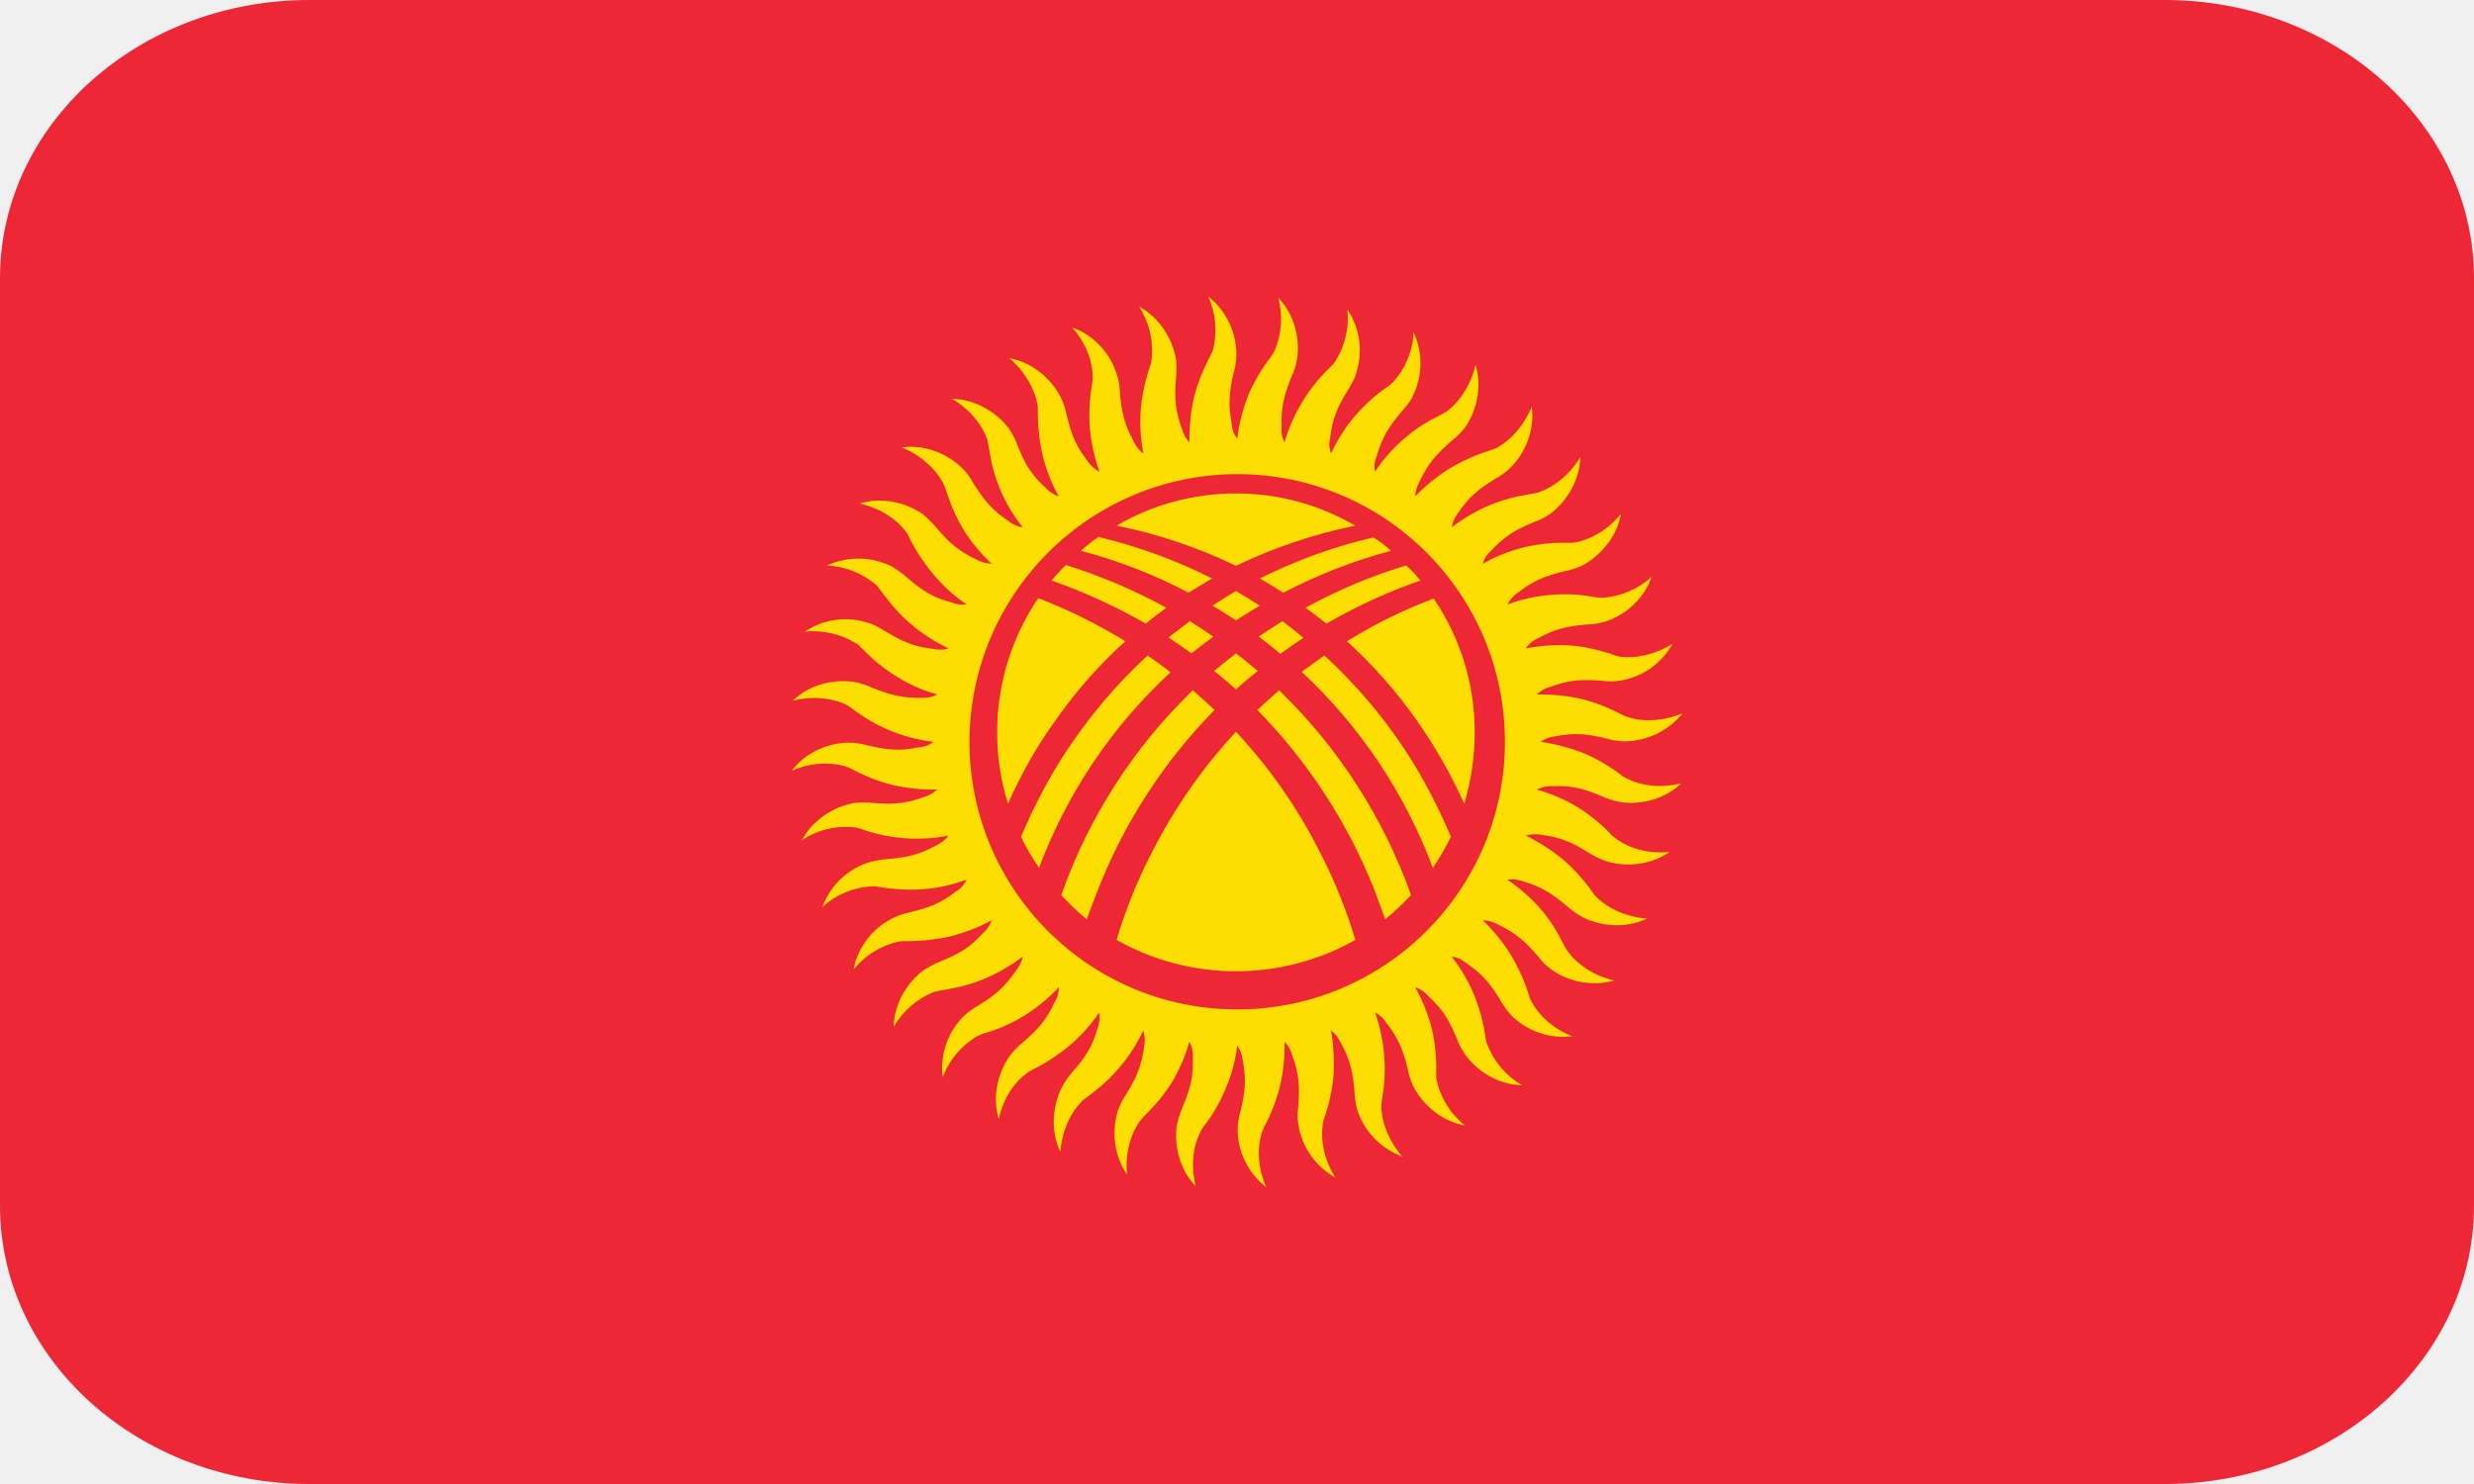
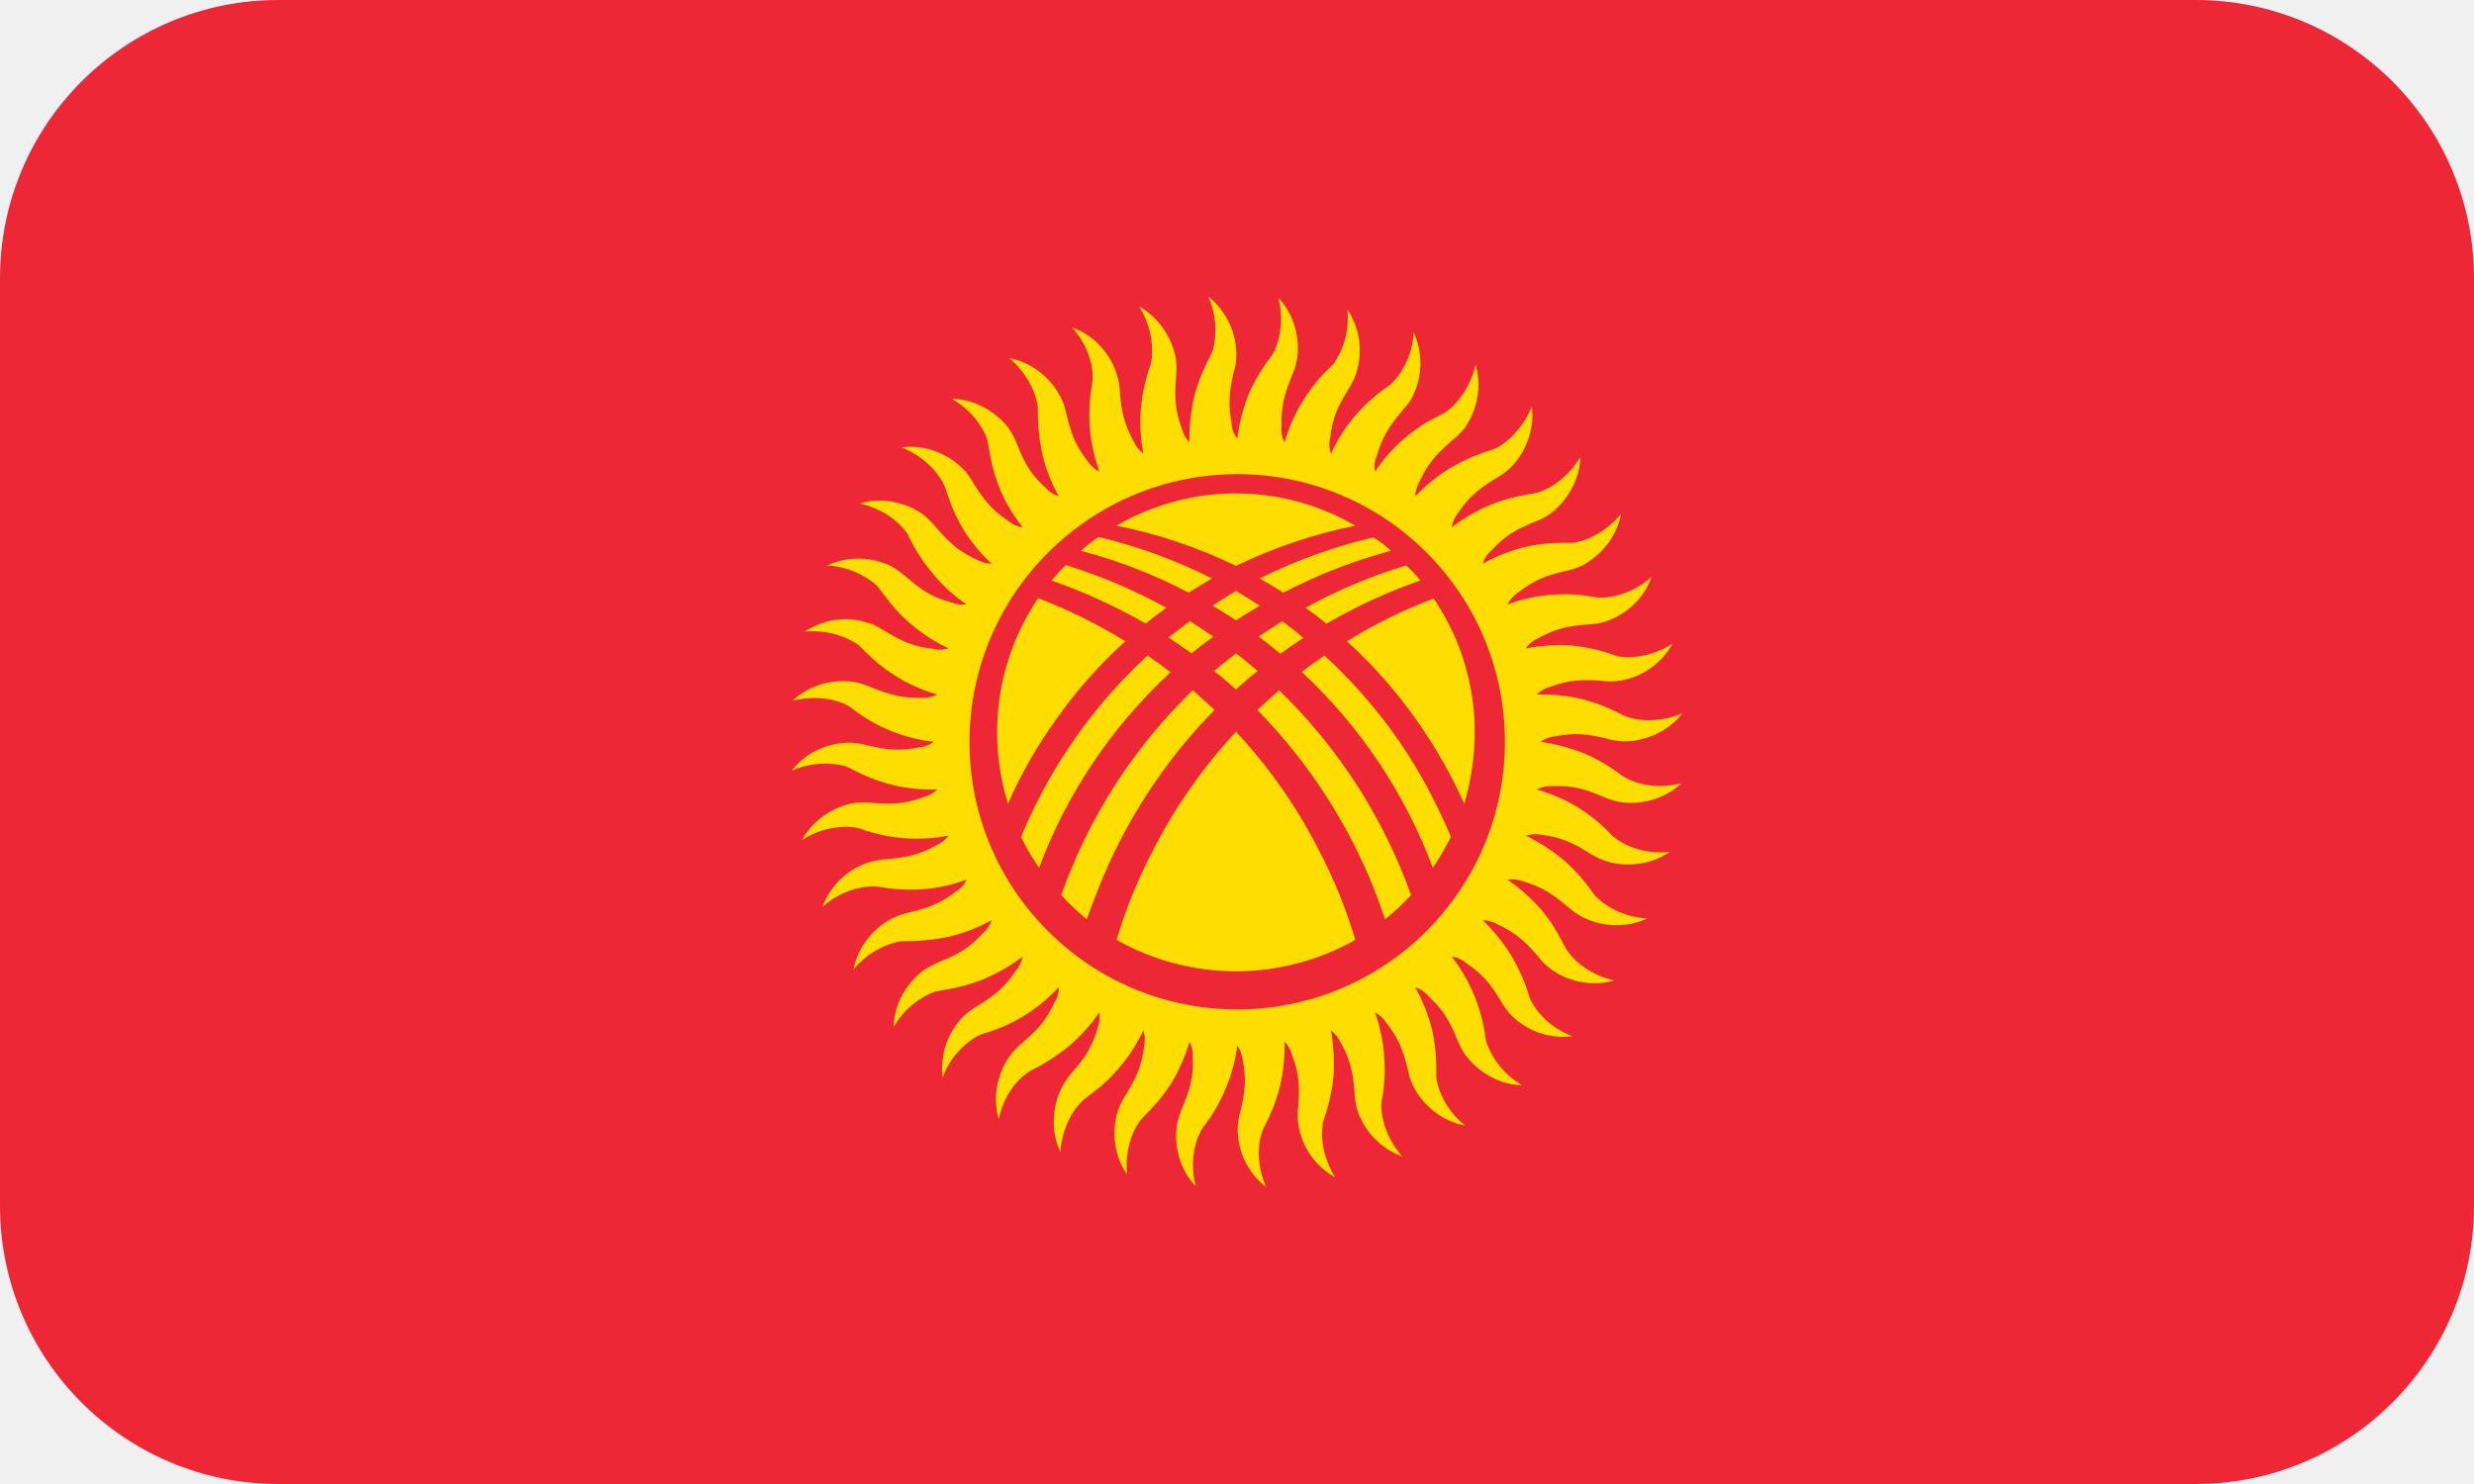
<svg xmlns="http://www.w3.org/2000/svg" viewBox="0 0 1000 600">
  <defs>
    <mask id="fa-flag-rounded-kg" maskUnits="userSpaceOnUse" x="0.0" y="0.0" width="1000.0" height="600.0">
-       <rect x="0.0" y="0.0" width="1000.0" height="600.0" rx="125.0" ry="112.5" fill="#fff" />
+       <rect x="0.0" y="0.0" width="1000.0" height="600.0" rx="112.5" ry="112.5" fill="#fff" />
    </mask>
  </defs>
  <g mask="url(#fa-flag-rounded-kg)">
    <path d="M0 0h1000v600H0z" fill="#ee2737" />
    <path d="M454.869 259.272a212.984 212.984 0 0 0-35.225-17.443 96.751 96.751 0 0 0-16.6 54.36 95.623 95.623 0 0 0 4.4 28.79 183.176 183.176 0 0 1 19.306-33.87 188.2 188.2 0 0 1 28.112-31.837zm-29.806-24.556a227.569 227.569 0 0 1 38.1 17.443c2.71-2.37 5.588-4.4 8.3-6.435a220.4 220.4 0 0 0-40.644-17.274 66.644 66.644 0 0 0-5.756 6.266zm11.855-12.023a205.352 205.352 0 0 1 43.522 16.934c3.218-2.032 6.436-3.9 9.484-5.757a209.853 209.853 0 0 0-45.894-16.77 57.418 57.418 0 0 0-7.112 5.593zm14.394-10.161a200.127 200.127 0 0 1 48.265 16.257 205.183 205.183 0 0 1 48.264-16.257 95.84 95.84 0 0 0-96.529 0zm103.81 4.742a209.362 209.362 0 0 0-45.893 16.6q4.8 2.786 9.484 5.757a212.648 212.648 0 0 1 43.522-16.934 43.84 43.84 0 0 0-7.112-5.42zm13.21 11.346a213.242 213.242 0 0 0-40.644 17.1q4.341 3.075 8.468 6.435a219.876 219.876 0 0 1 37.934-17.443 39.13 39.13 0 0 0-5.758-6.1zM579.509 242a198.143 198.143 0 0 0-35.055 17.274 195.967 195.967 0 0 1 28.112 31.837 204.792 204.792 0 0 1 19.3 33.87 102.057 102.057 0 0 0 4.234-28.79 95.8 95.8 0 0 0-16.6-54.19zm-8.3 66.385a203.994 203.994 0 0 0-35.9-43.353c-3.048 2.2-6.266 4.4-9.145 6.6a208.151 208.151 0 0 1 53.006 79.255 104.379 104.379 0 0 0 7.282-12.532 227.025 227.025 0 0 0-15.241-29.974zm-53.684-44.03c3.049-2.2 6.1-4.4 9.315-6.436-2.71-2.37-5.589-4.572-8.468-6.774-3.217 2.032-6.435 4.064-9.653 6.266h.17c2.879 2.2 5.758 4.572 8.636 6.943zM499.577 250.8c3.217-2.032 6.6-4.064 9.652-5.927-3.217-2.032-6.435-4.064-9.652-5.927-3.218 1.863-6.266 3.9-9.484 5.927 3.218 1.867 6.266 3.899 9.484 5.927zm-9.145 6.6c-3.218-2.2-6.266-4.234-9.484-6.266l-8.636 6.6c3.217 2.2 6.265 4.233 9.314 6.435q4.293-3.514 8.806-6.76zm9.145 6.774c-2.88 2.2-5.758 4.572-8.806 7.113 3.048 2.37 5.927 4.91 8.806 7.45 2.879-2.54 5.757-5.08 8.806-7.45-2.883-2.362-5.758-4.903-8.806-7.104zm0 31.668a213.908 213.908 0 0 0-33.362 47.587 204.883 204.883 0 0 0-14.9 36.579 98.054 98.054 0 0 0 96.529 0 204.923 204.923 0 0 0-14.9-36.58 208.55 208.55 0 0 0-33.361-47.586zm-55.885 64.183a216.307 216.307 0 0 1 47.248-72.99c-2.88-2.709-5.758-5.249-8.806-7.958a214.083 214.083 0 0 0-53.176 82.81 94.385 94.385 0 0 0 10.33 9.823c1.356-3.895 2.88-7.79 4.4-11.685zm64.521-72.99a219.329 219.329 0 0 1 47.418 72.99c1.524 3.895 2.879 7.79 4.233 11.685a96.1 96.1 0 0 0 10.5-9.822 216.39 216.39 0 0 0-53.345-82.811c-3.048 2.71-5.927 5.25-8.806 7.959zm-88.23 63.845a205.977 205.977 0 0 1 53.175-79.08q-4.551-3.529-9.314-6.774a209.336 209.336 0 0 0-35.9 43.522 215.033 215.033 0 0 0-15.24 29.805 92.591 92.591 0 0 0 7.281 12.532zm80.1-159.187a108.214 108.214 0 1 1-108.212 108.222A108.411 108.411 0 0 1 500.085 191.7zm47.756-23.709a64.006 64.006 0 0 0-9.822 15.41 10.268 10.268 0 0 1-.34-6.434c.848-7.79 3.05-12.532 7.114-19.137 1.354-2.37 2.71-4.4 3.386-6.943a29.569 29.569 0 0 0-3.556-25.74 32.8 32.8 0 0 1-4.91 21 9.883 9.883 0 0 1-1.694 2.033 64.124 64.124 0 0 0-11.347 13.886 66.348 66.348 0 0 0-7.451 16.765 10.154 10.154 0 0 1-1.185-6.1c-.34-7.96 1.016-12.87 3.9-20.152a29.348 29.348 0 0 0 2.37-7.452c1.186-7.79-.846-17.781-7.62-24.725a32.732 32.732 0 0 1-1.524 21.508 25.107 25.107 0 0 1-1.355 2.2 72.819 72.819 0 0 0-9.145 15.41 74.049 74.049 0 0 0-4.572 17.782 9.719 9.719 0 0 1-2.2-5.927c-1.524-7.79-1.016-12.87.678-20.49a23.172 23.172 0 0 0 1.185-7.622A29.922 29.922 0 0 0 488.4 119.9a33.264 33.264 0 0 1 1.862 21.677c-.338.677-.677 1.524-1.016 2.2-2.032 4.234-4.4 8.3-6.6 16.766a73.969 73.969 0 0 0-1.863 18.29 12.98 12.98 0 0 1-3.048-5.42c-2.71-7.62-3.049-12.531-2.371-20.49a38.12 38.12 0 0 0 0-7.621c-1.355-7.96-6.435-16.766-14.9-21.338a33.207 33.207 0 0 1 5.08 21l-.507 2.54a72.925 72.925 0 0 0-3.895 17.612 65.576 65.576 0 0 0 1.016 18.29 12.57 12.57 0 0 1-3.9-4.911c-3.895-7.113-4.911-12.024-5.589-19.814a23.306 23.306 0 0 0-1.355-7.62c-2.37-7.621-8.806-15.58-17.95-18.629 5.927 6.6 8.3 14.225 8.3 19.814a12.767 12.767 0 0 1-.17 2.54 74.437 74.437 0 0 0-1.016 17.951 71.985 71.985 0 0 0 3.9 17.95 12.469 12.469 0 0 1-4.742-4.233c-4.91-6.266-6.6-11.007-8.467-18.628a29.783 29.783 0 0 0-2.54-7.451c-3.557-6.944-11.177-13.887-20.66-15.58 6.773 5.757 10.33 13.04 11.346 18.458a12.846 12.846 0 0 1 .169 2.54 83.487 83.487 0 0 0 1.863 17.952 65.417 65.417 0 0 0 6.6 16.934 12.125 12.125 0 0 1-5.25-3.387c-5.927-5.419-8.467-9.822-11.346-17.1a33.571 33.571 0 0 0-3.556-6.943c-4.742-6.266-13.21-11.854-23.031-12.024 7.79 4.573 12.362 11.008 14.225 16.258l.508 2.54c.847 4.572 1.355 9.314 4.572 17.443a65.848 65.848 0 0 0 9.314 15.75 11.651 11.651 0 0 1-5.757-2.541c-6.6-4.4-9.823-8.467-14.056-15.072a23.853 23.853 0 0 0-4.573-6.266c-5.588-5.588-14.9-9.822-24.555-8.467 8.3 3.387 13.886 9.144 16.6 14.056.339.677.677 1.524 1.016 2.37 1.524 4.234 2.71 8.807 7.113 16.427a67.506 67.506 0 0 0 11.685 14.225 13.8 13.8 0 0 1-6.1-1.693c-7.282-3.387-11.007-6.774-16.088-12.7a43.648 43.648 0 0 0-5.588-5.589c-6.436-4.572-16.258-7.282-25.572-4.4 8.806 2.032 15.241 6.774 18.459 11.177a5.989 5.989 0 0 1 1.355 2.2 72.624 72.624 0 0 0 9.822 15.072 62.541 62.541 0 0 0 13.548 12.362 12.172 12.172 0 0 1-6.266-.847c-7.62-2.032-11.854-4.91-17.782-9.991a42.4 42.4 0 0 0-6.265-4.572 30.439 30.439 0 0 0-26.08-.34 33.142 33.142 0 0 1 20.152 8.13 21.069 21.069 0 0 1 1.524 2.032c2.88 3.556 5.42 7.62 12.024 13.378a69.273 69.273 0 0 0 15.41 9.992 11.186 11.186 0 0 1-6.265.17c-7.96-.848-12.532-3.05-19.306-7.114-2.37-1.354-4.4-2.71-6.943-3.387a29.214 29.214 0 0 0-25.572 3.557 33.1 33.1 0 0 1 21 4.91 8.92 8.92 0 0 1 1.862 1.694c3.387 3.218 6.605 6.774 13.887 11.347a63.269 63.269 0 0 0 16.765 7.451 11.6 11.6 0 0 1-6.1 1.355c-7.96.17-12.87-1.186-20.152-4.065a29.348 29.348 0 0 0-7.452-2.37c-7.79-1.186-17.781.846-24.725 7.62 8.637-2.2 16.6-.847 21.508 1.524a25.107 25.107 0 0 1 2.2 1.355 65.712 65.712 0 0 0 33.192 13.717 9.637 9.637 0 0 1-5.757 2.2c-7.96 1.693-12.87 1.016-20.66-.678a28.669 28.669 0 0 0-7.622-1.185c-7.959 0-17.442 3.556-23.2 11.346a32.716 32.716 0 0 1 21.507-1.862c.847.338 1.524.677 2.37 1.016a72.4 72.4 0 0 0 16.766 6.6 71.521 71.521 0 0 0 18.12 1.863 12.97 12.97 0 0 1-5.419 3.048c-7.451 2.71-12.531 3.049-20.321 2.371a39.836 39.836 0 0 0-7.79 0c-7.79 1.355-16.6 6.435-21.169 15.072a32 32 0 0 1 21-5.25c.846.17 1.523.339 2.37.508a66.758 66.758 0 0 0 35.9 2.879 12.57 12.57 0 0 1-4.911 3.9c-6.943 3.895-12.024 4.911-19.814 5.589a37.707 37.707 0 0 0-7.62 1.355 29.558 29.558 0 0 0-18.629 17.95 32.612 32.612 0 0 1 19.983-8.3 12.762 12.762 0 0 1 2.54.17 73.086 73.086 0 0 0 17.951 1.016 62.916 62.916 0 0 0 17.782-3.9 10.208 10.208 0 0 1-4.234 4.742c-6.266 4.91-11.007 6.6-18.628 8.467a28.622 28.622 0 0 0-7.282 2.54 29.7 29.7 0 0 0-15.58 20.66 32.675 32.675 0 0 1 18.29-11.346 12.836 12.836 0 0 1 2.54-.169 82.544 82.544 0 0 0 17.95-1.863 68.517 68.517 0 0 0 17.1-6.6 11.645 11.645 0 0 1-3.557 5.25c-5.419 5.927-9.822 8.467-17.1 11.346a51.654 51.654 0 0 0-6.774 3.556c-6.435 4.742-12.023 13.21-12.193 23.031a32.483 32.483 0 0 1 16.427-14.225c.847-.17 1.524-.339 2.37-.508 4.573-.847 9.315-1.355 17.444-4.572a74.691 74.691 0 0 0 15.918-9.145 12.188 12.188 0 0 1-2.71 5.588c-4.4 6.6-8.3 9.823-15.071 14.056a31.062 31.062 0 0 0-6.266 4.573 29.842 29.842 0 0 0-8.3 24.555 32.5 32.5 0 0 1 13.887-16.6c.846-.339 1.524-.677 2.37-1.016a65.767 65.767 0 0 0 16.427-7.113 67.506 67.506 0 0 0 14.225-11.685 10.449 10.449 0 0 1-1.693 6.1c-3.387 7.282-6.774 11.007-12.7 16.088a33.818 33.818 0 0 0-5.42 5.588c-4.572 6.436-7.281 16.258-4.4 25.572 1.862-8.806 6.6-15.241 11.177-18.459a14.1 14.1 0 0 1 2.032-1.355 77.442 77.442 0 0 0 15.241-9.822 67.248 67.248 0 0 0 12.193-13.548 13.743 13.743 0 0 1-.677 6.266c-2.2 7.62-4.911 11.854-10.161 17.782a28.794 28.794 0 0 0-4.4 6.435c-3.556 7.112-4.742 17.1-.508 25.91.677-8.975 4.4-16.088 8.3-19.983a8.9 8.9 0 0 1 1.863-1.694c3.725-2.878 7.62-5.419 13.378-12.023a69.273 69.273 0 0 0 9.992-15.41 12.884 12.884 0 0 1 .338 6.265c-1.016 7.96-3.048 12.532-7.112 19.306a29.951 29.951 0 0 0-3.557 6.943c-2.37 7.62-1.862 17.781 3.726 25.74-.847-8.975 1.694-16.6 4.911-21.168a18.02 18.02 0 0 1 1.524-1.862c3.218-3.387 6.774-6.605 11.516-13.887a69.983 69.983 0 0 0 7.282-16.765 11.6 11.6 0 0 1 1.355 6.1c.338 7.96-1.016 12.87-4.065 20.152a38.155 38.155 0 0 0-2.37 7.452c-1.186 7.79.846 17.781 7.62 24.725-2.2-8.637-.847-16.6 1.694-21.508a9.1 9.1 0 0 1 1.185-2.2 64.507 64.507 0 0 0 9.145-15.58 62.869 62.869 0 0 0 4.742-17.612 12.444 12.444 0 0 1 2.2 5.757c1.524 7.96 1.016 12.87-.847 20.66a28.669 28.669 0 0 0-1.185 7.622 29.551 29.551 0 0 0 11.516 23.2c-3.557-8.128-3.557-16.088-1.863-21.507a13.266 13.266 0 0 1 .847-2.37 72.4 72.4 0 0 0 6.6-16.766 71.521 71.521 0 0 0 1.863-18.12 11.374 11.374 0 0 1 3.048 5.419c2.88 7.451 3.049 12.531 2.54 20.49a23.036 23.036 0 0 0 0 7.621 29.518 29.518 0 0 0 14.9 21.338c-4.742-7.62-5.927-15.58-5.08-21a6.788 6.788 0 0 1 .508-2.54 73.022 73.022 0 0 0 3.895-17.612 82.079 82.079 0 0 0-1.016-18.29 14.327 14.327 0 0 1 3.895 4.911c3.895 6.943 4.91 12.024 5.588 19.814a28.649 28.649 0 0 0 1.186 7.62 29.838 29.838 0 0 0 18.12 18.629c-5.927-6.774-8.3-14.395-8.468-19.983a12.762 12.762 0 0 1 .17-2.54 65.456 65.456 0 0 0 1.016-17.951 68.014 68.014 0 0 0-3.726-17.782 11.926 11.926 0 0 1 4.573 4.234c4.91 6.266 6.773 11.007 8.636 18.628a28.216 28.216 0 0 0 2.371 7.282c3.726 7.113 11.177 13.887 20.83 15.58a32.143 32.143 0 0 1-11.516-18.29 12.836 12.836 0 0 1-.169-2.54 71.544 71.544 0 0 0-1.694-17.95 70.172 70.172 0 0 0-6.773-17.1 10.815 10.815 0 0 1 5.25 3.557c5.927 5.419 8.467 9.822 11.515 17.1a28.917 28.917 0 0 0 3.556 6.774c4.742 6.435 13.21 12.023 22.862 12.193a32.882 32.882 0 0 1-14.056-16.427 12.511 12.511 0 0 1-.677-2.37 67.988 67.988 0 0 0-4.572-17.444 64.281 64.281 0 0 0-9.145-15.75 10.327 10.327 0 0 1 5.758 2.541c6.6 4.4 9.822 8.3 13.886 15.072a32.987 32.987 0 0 0 4.573 6.266 29.842 29.842 0 0 0 24.555 8.3c-8.3-3.218-13.886-8.975-16.427-13.887a7.182 7.182 0 0 1-1.016-2.37 75.232 75.232 0 0 0-7.282-16.427 71.444 71.444 0 0 0-11.515-14.225 12.82 12.82 0 0 1 6.1 1.693c7.113 3.387 11.008 6.774 16.088 12.7a27.422 27.422 0 0 0 5.42 5.42 30.107 30.107 0 0 0 25.57 4.572c-8.636-2.032-15.071-6.774-18.458-11.347a14.1 14.1 0 0 1-1.355-2.032c-2.2-4.064-4.064-8.467-9.653-15.241a74.309 74.309 0 0 0-13.717-12.193 13.521 13.521 0 0 1 6.266.677c7.62 2.2 11.854 5.08 17.95 10.161a32.128 32.128 0 0 0 6.267 4.4c7.112 3.556 17.1 4.742 25.91.508-8.975-.677-15.919-4.4-19.983-8.3a8.9 8.9 0 0 1-1.694-1.863 72.18 72.18 0 0 0-11.854-13.378 78.442 78.442 0 0 0-15.41-9.992 12.753 12.753 0 0 1 6.265-.338c7.79 1.016 12.532 3.048 19.137 7.282a37.616 37.616 0 0 0 6.943 3.387c7.62 2.37 17.781 1.862 25.74-3.726-8.975.847-16.426-1.694-21-4.911l-2.033-1.524a69.024 69.024 0 0 0-13.884-11.523 67.01 67.01 0 0 0-16.766-7.282 11.994 11.994 0 0 1 6.1-1.355c8.129-.338 13.04 1.016 20.152 4.065a38.155 38.155 0 0 0 7.452 2.37c7.79 1.186 17.781-.846 24.725-7.62-8.637 2.2-16.427.847-21.508-1.694a13.935 13.935 0 0 1-2.2-1.185 72.819 72.819 0 0 0-15.41-9.145 79.119 79.119 0 0 0-17.782-4.742 12.41 12.41 0 0 1 5.927-2.2c7.79-1.524 12.87-1.016 20.49.847a28.669 28.669 0 0 0 7.622 1.185A30.46 30.46 0 0 0 680.1 288.4c-8.3 3.387-16.258 3.387-21.508 1.693a9.806 9.806 0 0 1-2.37-.847c-4.234-2.032-8.3-4.4-16.766-6.6a73.008 73.008 0 0 0-18.29-1.863 11.382 11.382 0 0 1 5.42-3.048c7.62-2.88 12.7-3.049 20.49-2.54a24.069 24.069 0 0 0 7.79 0 29.554 29.554 0 0 0 21.17-14.9c-7.621 4.742-15.411 5.927-21 5.25a14.137 14.137 0 0 1-2.54-.678 73.256 73.256 0 0 0-17.443-3.9 74.033 74.033 0 0 0-18.29 1.186 10.812 10.812 0 0 1 4.912-4.065c6.943-3.9 11.854-4.91 19.644-5.588a28.649 28.649 0 0 0 7.62-1.186c7.621-2.54 15.58-8.806 18.629-18.12a32.169 32.169 0 0 1-19.814 8.468 12.767 12.767 0 0 1-2.54-.17c-4.573-.677-9.314-1.693-17.951-1.016a65.05 65.05 0 0 0-17.95 3.9 12.469 12.469 0 0 1 4.233-4.742c6.266-4.91 11.007-6.773 18.628-8.636a29.383 29.383 0 0 0 7.451-2.371c6.944-3.726 13.887-11.177 15.58-20.83-5.757 6.943-12.87 10.5-18.459 11.516a12.836 12.836 0 0 1-2.54.169 69.777 69.777 0 0 0-17.781 1.694 65.31 65.31 0 0 0-17.1 6.773 10.465 10.465 0 0 1 3.387-5.25c5.419-5.927 9.822-8.467 17.1-11.515a26.949 26.949 0 0 0 6.943-3.556c6.266-4.742 11.854-13.21 12.024-22.862-4.573 7.62-11.008 12.193-16.258 14.056a14.111 14.111 0 0 1-2.54.677c-4.572.847-9.314 1.355-17.443 4.572a71.108 71.108 0 0 0-15.75 9.145 12.344 12.344 0 0 1 2.541-5.758c4.4-6.6 8.467-9.822 15.072-13.886a28.412 28.412 0 0 0 6.266-4.573c5.588-5.588 9.822-14.9 8.467-24.555-3.387 8.3-9.144 13.886-14.056 16.6a11.78 11.78 0 0 1-2.2.847 79.394 79.394 0 0 0-16.6 7.282 71.444 71.444 0 0 0-14.225 11.515 13.751 13.751 0 0 1 1.693-5.927c3.387-7.282 6.774-11.007 12.7-16.257a33.783 33.783 0 0 0 5.589-5.42c4.572-6.435 7.282-16.257 4.4-25.57-2.033 8.636-6.774 15.071-11.177 18.458a9.625 9.625 0 0 1-2.2 1.355c-4.064 2.2-8.467 4.064-15.072 9.653a63.753 63.753 0 0 0-12.186 13.706 10.309 10.309 0 0 1 .678-6.266c2.2-7.62 4.91-11.854 9.991-17.95 1.694-2.033 3.387-3.727 4.572-6.267a30.062 30.062 0 0 0 .34-25.91 31.664 31.664 0 0 1-8.13 19.983 17 17 0 0 1-1.862 1.694 68.229 68.229 0 0 0-13.548 12.023z" fill="#fedd00" />
  </g>
</svg>
